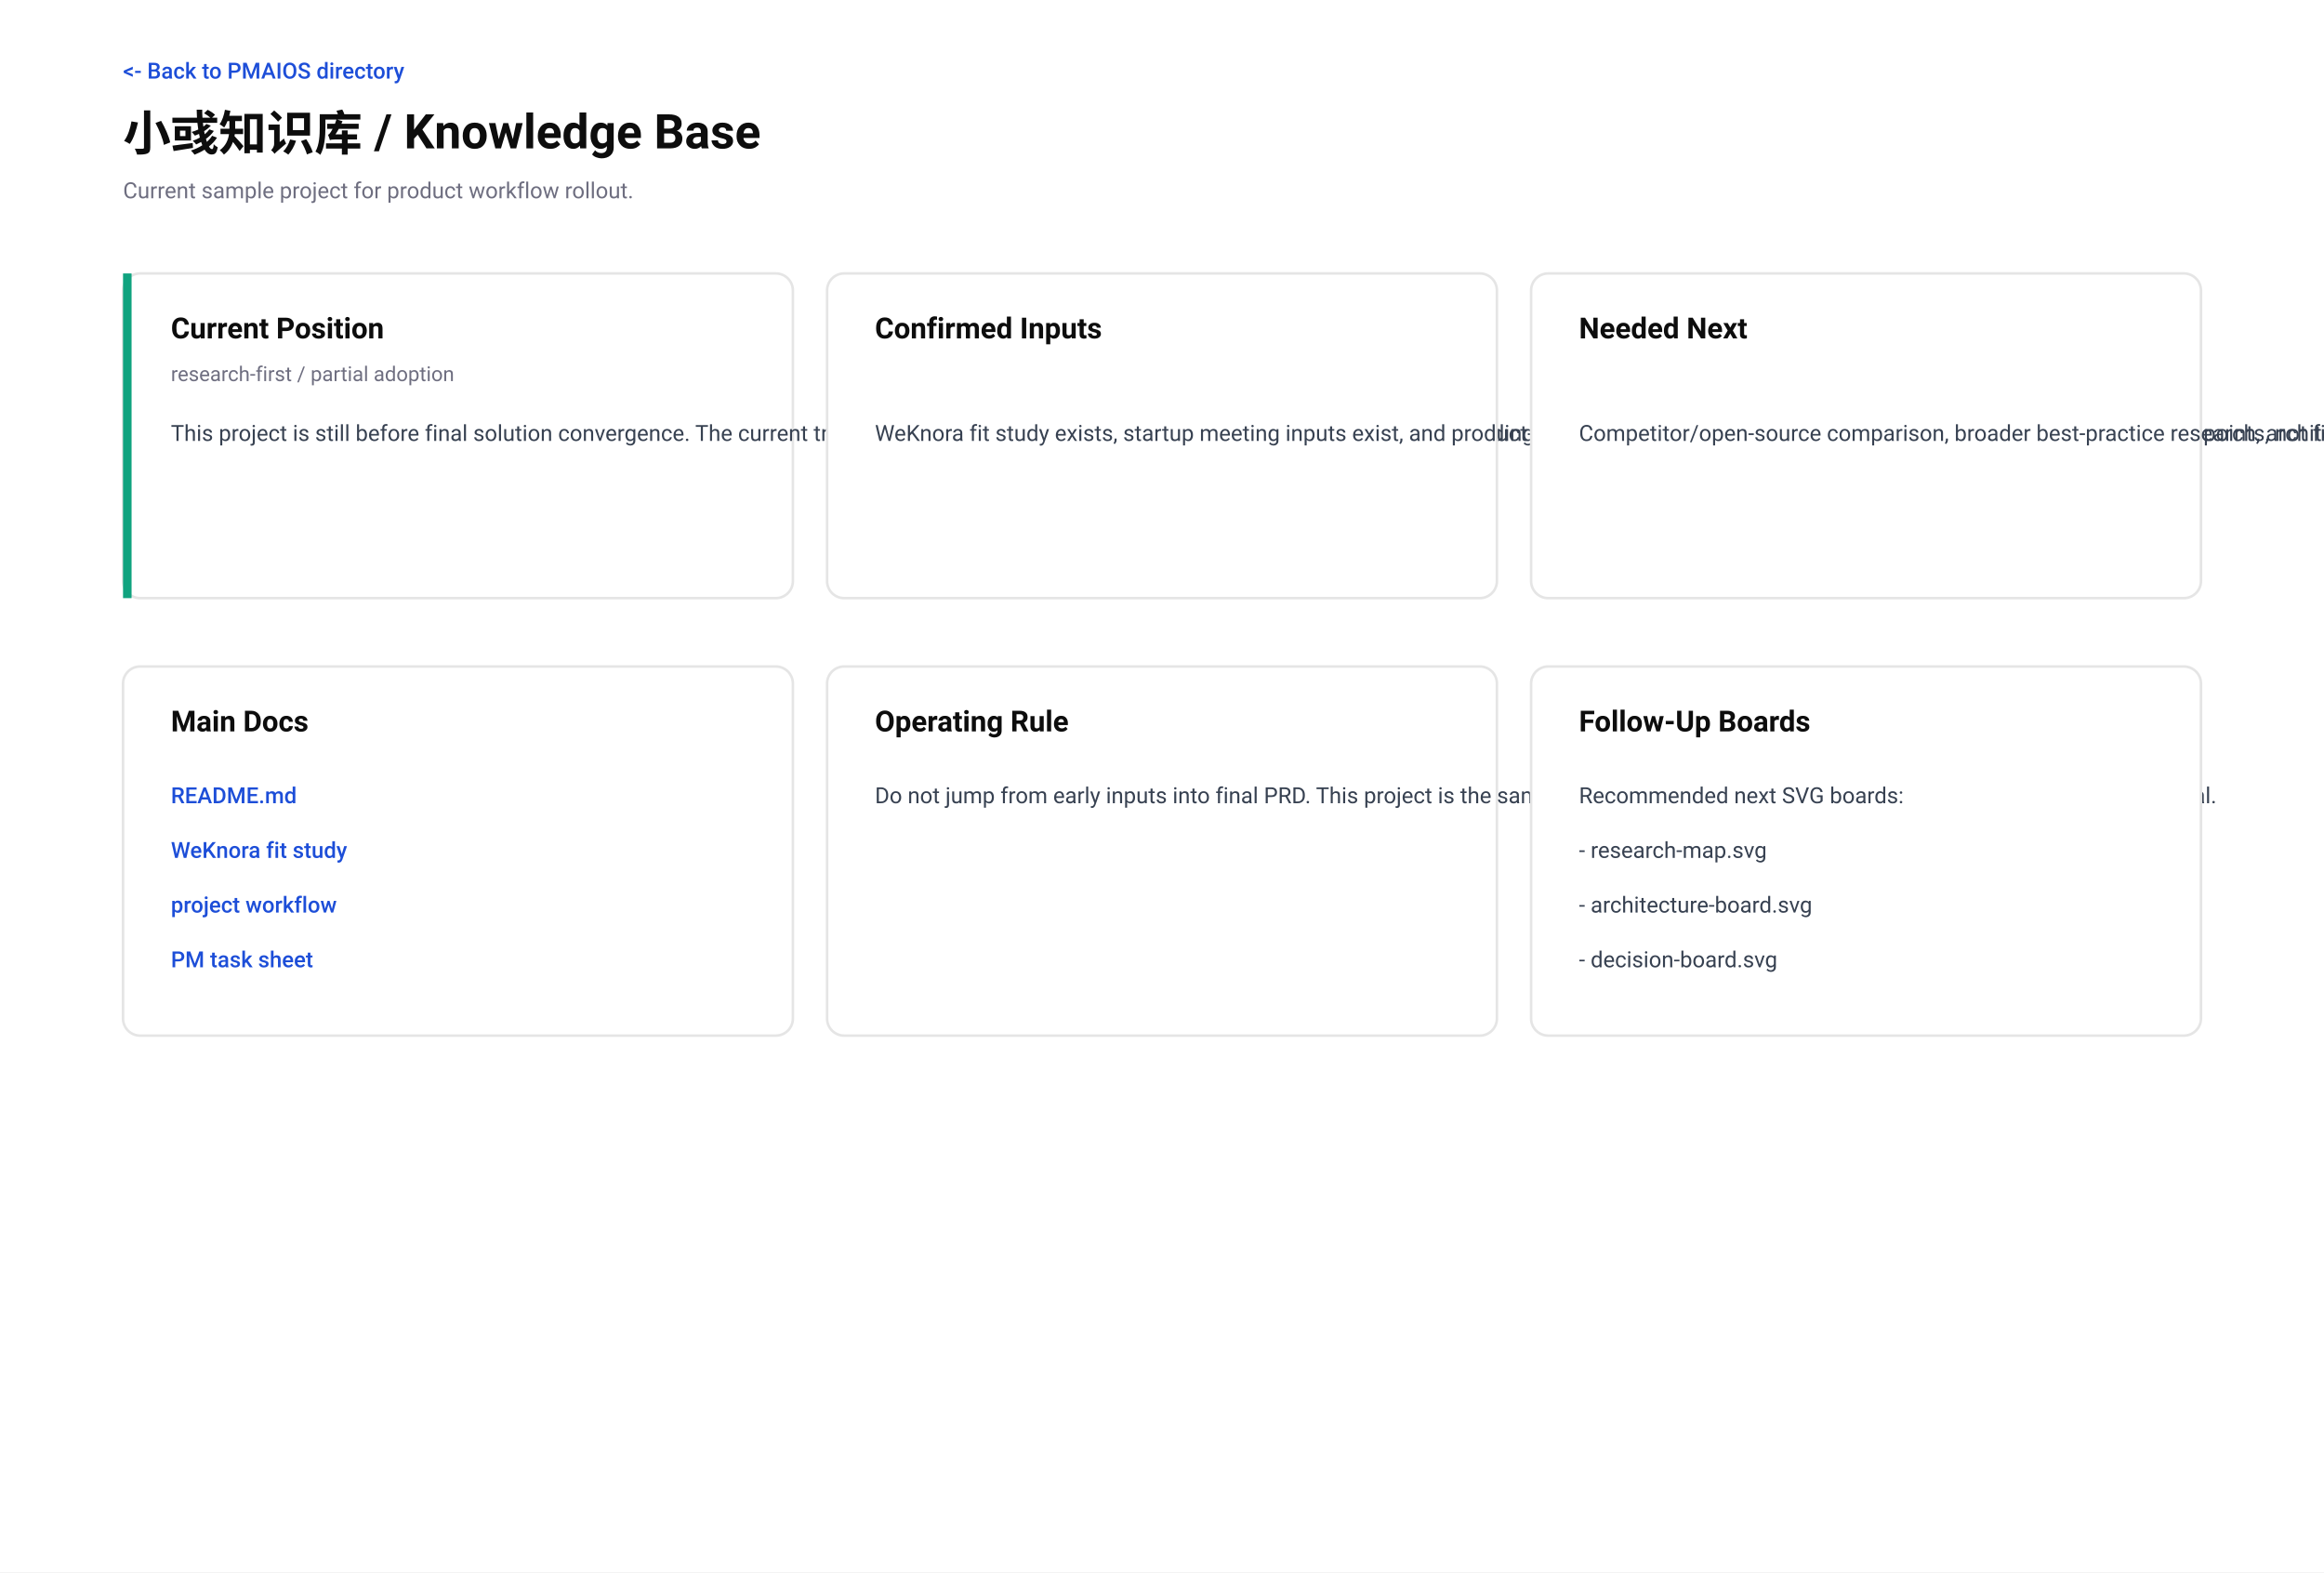
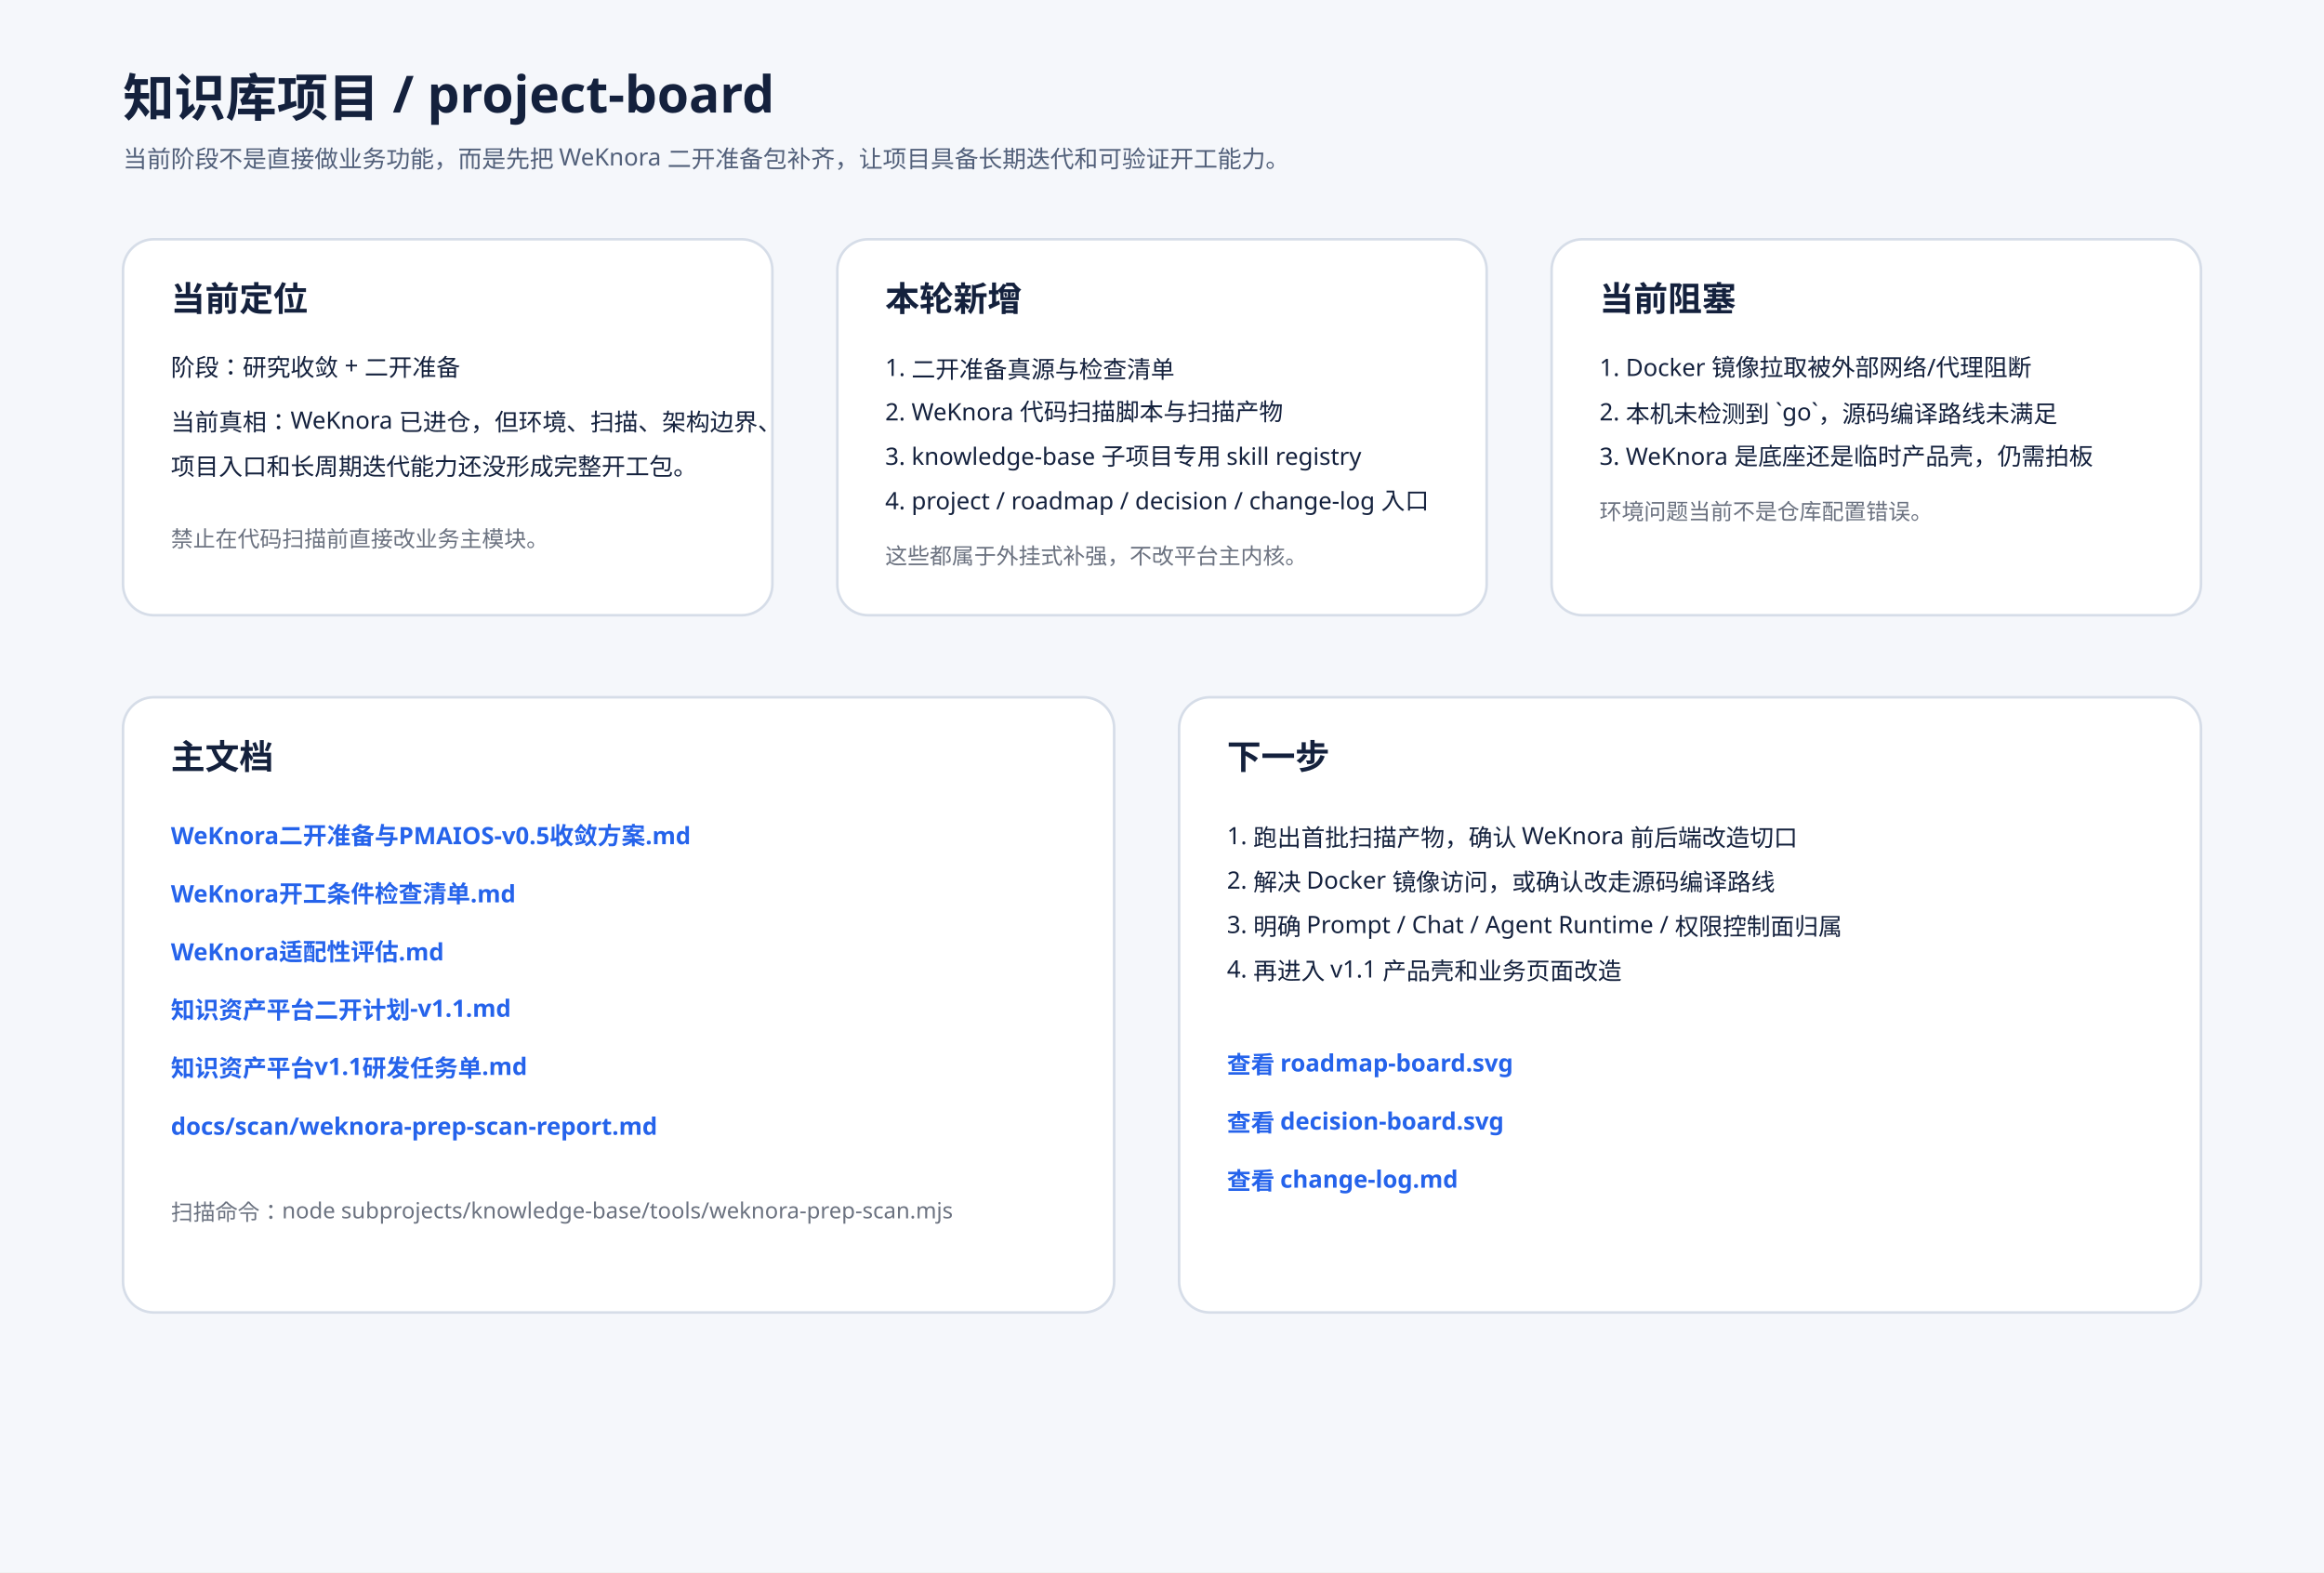
<svg xmlns="http://www.w3.org/2000/svg" viewBox="0 0 1360 920" width="1360" height="920">
  <style>
-     text { font-family: -apple-system, BlinkMacSystemFont, 'Segoe UI', Roboto, Helvetica Neue, 'PingFang SC', 'Microsoft YaHei', 'Microsoft JhengHei', 'SimHei', sans-serif; }
-     .title { fill: #0d0d0d; font-size: 28px; font-weight: 600; }
-     .sub { fill: #6e6e80; font-size: 13px; }
-     .card { fill: #ffffff; stroke: #e5e5e5; stroke-width: 1.5; rx: 10; }
-     .cardTitle { fill: #0d0d0d; font-size: 17px; font-weight: 600; }
-     .body { fill: #374151; font-size: 13px; }
-     .meta { fill: #6e6e80; font-size: 12px; }
-     .linkText { fill: #1d4ed8; font-size: 13px; font-weight: 500; }
+     text { font-family: 'Microsoft YaHei', 'PingFang SC', sans-serif; fill: #14213d; }
+     .title { font-size: 30px; font-weight: 700; }
+     .sub { font-size: 14px; fill: #52607a; }
+     .card { fill: #ffffff; stroke: #d6dde8; stroke-width: 1.5; rx: 18; }
+     .h { font-size: 20px; font-weight: 700; }
+     .b { font-size: 14px; }
+     .m { font-size: 13px; fill: #6b7280; }
+     .link { font-size: 14px; fill: #2563eb; font-weight: 600; }
  </style>
-   <rect width="1360" height="920" fill="#ffffff" />
-   <a href="../../boards/index.svg">
-     <text x="72" y="46" class="linkText">&lt;- Back to PMAIOS directory</text>
+   <rect width="1360" height="920" fill="#f5f7fb" />
+   <text x="72" y="68" class="title">知识库项目 / project-board</text>
+   <text x="72" y="98" class="sub">当前阶段不是直接做业务功能，而是先把 WeKnora 二开准备包补齐，让项目具备长期迭代和可验证开工能力。</text>
+   <rect x="72" y="140" width="380" height="220" class="card" />
+   <text x="100" y="182" class="h">当前定位</text>
+   <text x="100" y="220" class="b">阶段：研究收敛 + 二开准备</text>
+   <text x="100" y="252" class="b">当前真相：WeKnora 已进仓，但环境、扫描、架构边界、</text>
+   <text x="100" y="278" class="b">项目入口和长周期迭代能力还没形成完整开工包。</text>
+   <text x="100" y="320" class="m">禁止在代码扫描前直接改业务主模块。</text>
+   <rect x="490" y="140" width="380" height="220" class="card" />
+   <text x="518" y="182" class="h">本轮新增</text>
+   <text x="518" y="220" class="b">1. 二开准备真源与检查清单</text>
+   <text x="518" y="246" class="b">2. WeKnora 代码扫描脚本与扫描产物</text>
+   <text x="518" y="272" class="b">3. knowledge-base 子项目专用 skill registry</text>
+   <text x="518" y="298" class="b">4. project / roadmap / decision / change-log 入口</text>
+   <text x="518" y="330" class="m">这些都属于外挂式补强，不改平台主内核。</text>
+   <rect x="908" y="140" width="380" height="220" class="card" />
+   <text x="936" y="182" class="h">当前阻塞</text>
+   <text x="936" y="220" class="b">1. Docker 镜像拉取被外部网络/代理阻断</text>
+   <text x="936" y="246" class="b">2. 本机未检测到 `go`，源码编译路线未满足</text>
+   <text x="936" y="272" class="b">3. WeKnora 是底座还是临时产品壳，仍需拍板</text>
+   <text x="936" y="304" class="m">环境问题当前不是仓库配置错误。</text>
+   <rect x="72" y="408" width="580" height="360" class="card" />
+   <text x="100" y="450" class="h">主文档</text>
+   <a href="docs/WeKnora二开准备与PMAIOS-v0.5收敛方案.md">
+     <text x="100" y="494" class="link">WeKnora二开准备与PMAIOS-v0.5收敛方案.md</text>
  </a>
-   <text x="72" y="88" class="title">小彧知识库 / Knowledge Base</text>
-   <text x="72" y="116" class="sub">Current sample project for product workflow rollout.</text>
-   <rect x="72" y="160" width="392" height="190" class="card" />
-   <rect x="72" y="160" width="5" height="190" fill="#10a37f" />
-   <text x="100" y="198" class="cardTitle">Current Position</text>
-   <text x="100" y="223" class="meta">research-first / partial adoption</text>
-   <text x="100" y="258" class="body">This project is still before final solution convergence. The current truth is: broaden research, complete industry best-practice understanding, then converge architecture and product direction.</text>
-   <rect x="484" y="160" width="392" height="190" class="card" />
-   <text x="512" y="198" class="cardTitle">Confirmed Inputs</text>
-   <text x="512" y="258" class="body">WeKnora fit study exists, startup meeting inputs exist, and product-workflow governance has been laid down. Those inputs are starting points, not final locked direction.</text>
-   <rect x="896" y="160" width="392" height="190" class="card" />
-   <text x="924" y="198" class="cardTitle">Needed Next</text>
-   <text x="924" y="258" class="body">Competitor/open-source comparison, broader best-practice research, architecture boundary confirmation, and clearer phase split.</text>
-   <rect x="72" y="390" width="392" height="216" class="card" />
-   <text x="100" y="428" class="cardTitle">Main Docs</text>
-   <a href="README.md">
-     <text x="100" y="470" class="linkText">README.md</text>
+   <a href="docs/WeKnora开工条件检查清单.md">
+     <text x="100" y="528" class="link">WeKnora开工条件检查清单.md</text>
  </a>
  <a href="docs/WeKnora适配性评估.md">
-     <text x="100" y="502" class="linkText">WeKnora fit study</text>
+     <text x="100" y="562" class="link">WeKnora适配性评估.md</text>
  </a>
-   <a href="docs/知识库项目执行工作流.md">
-     <text x="100" y="534" class="linkText">project workflow</text>
+   <a href="docs/知识资产平台二开计划-v1.1.md">
+     <text x="100" y="596" class="link">知识资产平台二开计划-v1.1.md</text>
  </a>
-   <a href="docs/知识库项目产品经理任务单.md">
-     <text x="100" y="566" class="linkText">PM task sheet</text>
+   <a href="docs/知识资产平台v1.1研发任务单.md">
+     <text x="100" y="630" class="link">知识资产平台v1.1研发任务单.md</text>
  </a>
-   <rect x="484" y="390" width="392" height="216" class="card" />
-   <text x="512" y="428" class="cardTitle">Operating Rule</text>
-   <text x="512" y="470" class="body">Do not jump from early inputs into final PRD. This project is the sample proving that research-first workflow must be real, not ceremonial.</text>
-   <rect x="896" y="390" width="392" height="216" class="card" />
-   <text x="924" y="428" class="cardTitle">Follow-Up Boards</text>
-   <text x="924" y="470" class="body">Recommended next SVG boards:</text>
-   <text x="924" y="502" class="body">- research-map.svg</text>
-   <text x="924" y="534" class="body">- architecture-board.svg</text>
-   <text x="924" y="566" class="body">- decision-board.svg</text>
+   <a href="docs/scan/weknora-prep-scan-report.md">
+     <text x="100" y="664" class="link">docs/scan/weknora-prep-scan-report.md</text>
+   </a>
+   <text x="100" y="714" class="m">扫描命令：node subprojects/knowledge-base/tools/weknora-prep-scan.mjs</text>
+   <rect x="690" y="408" width="598" height="360" class="card" />
+   <text x="718" y="450" class="h">下一步</text>
+   <text x="718" y="494" class="b">1. 跑出首批扫描产物，确认 WeKnora 前后端改造切口</text>
+   <text x="718" y="520" class="b">2. 解决 Docker 镜像访问，或确认改走源码编译路线</text>
+   <text x="718" y="546" class="b">3. 明确 Prompt / Chat / Agent Runtime / 权限控制面归属</text>
+   <text x="718" y="572" class="b">4. 再进入 v1.1 产品壳和业务页面改造</text>
+   <a href="roadmap-board.svg">
+     <text x="718" y="628" class="link">查看 roadmap-board.svg</text>
+   </a>
+   <a href="decision-board.svg">
+     <text x="718" y="662" class="link">查看 decision-board.svg</text>
+   </a>
+   <a href="change-log.md">
+     <text x="718" y="696" class="link">查看 change-log.md</text>
+   </a>
</svg>
